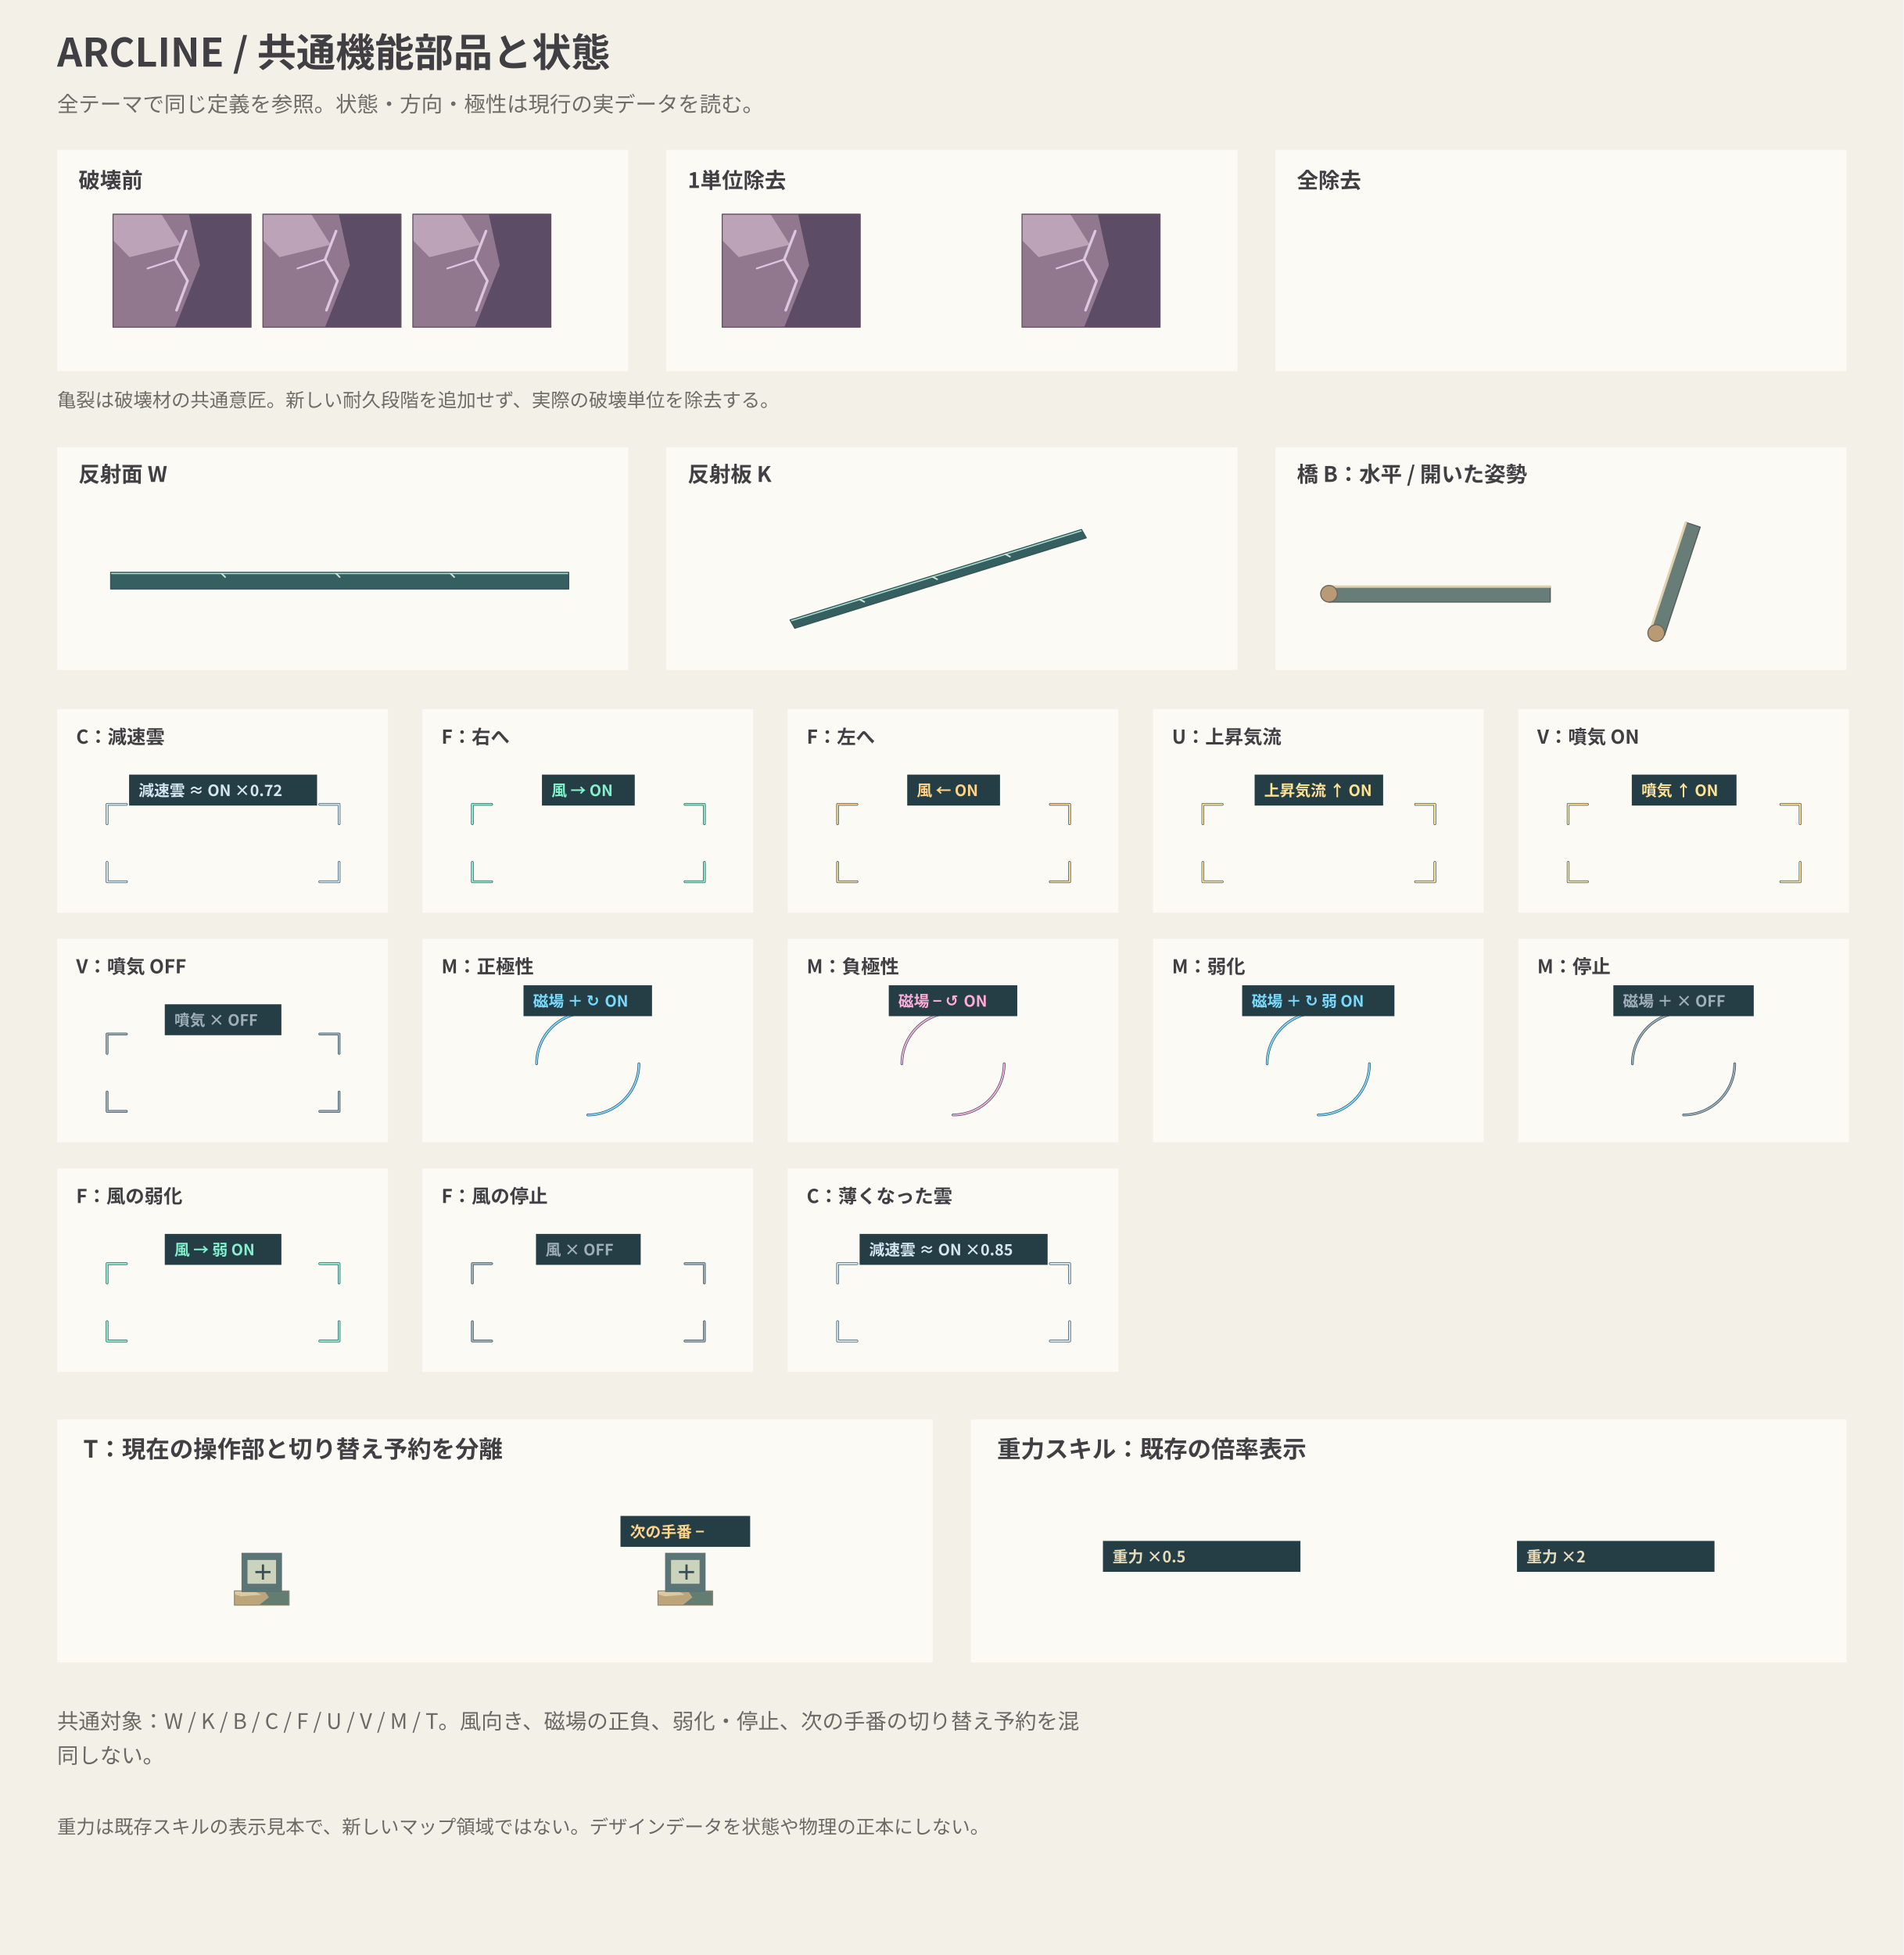
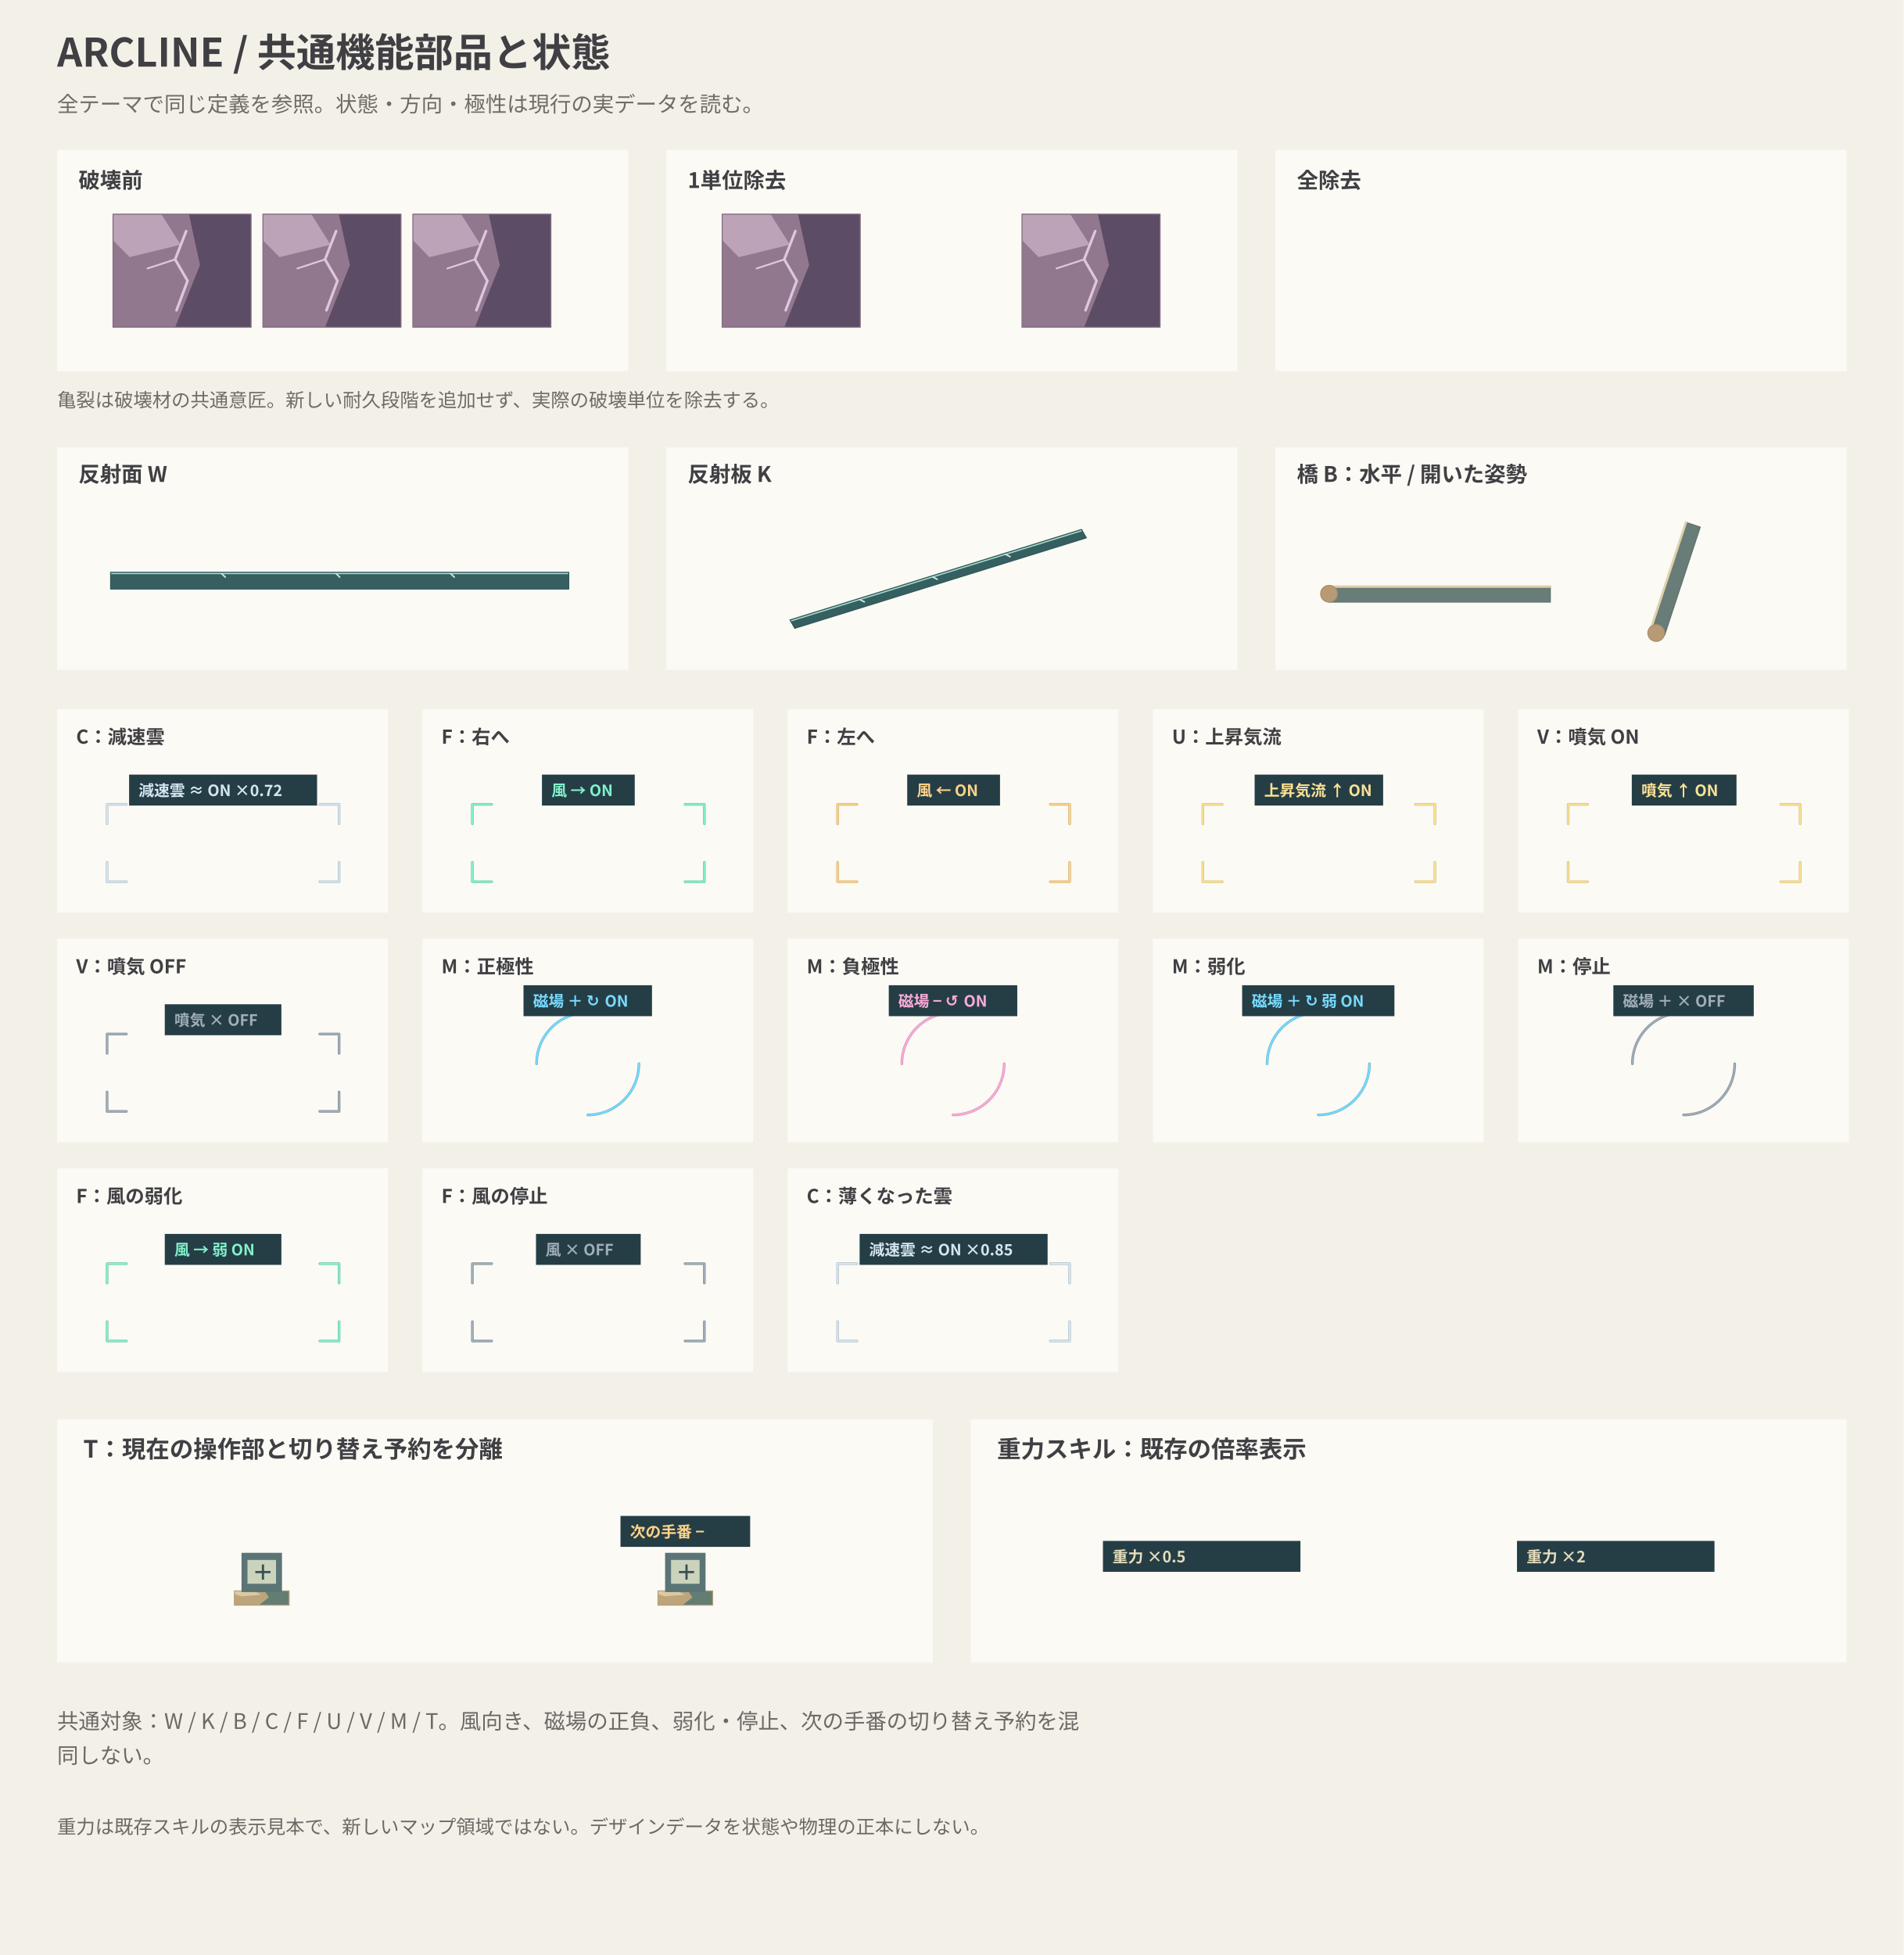
<svg xmlns="http://www.w3.org/2000/svg" width="1600" height="1643" viewBox="0 0 1600 1643">
  <defs>
    <clipPath id="shared_states_clip_1">
      <path d="M95 180 L211 180 L211 275 L95 275 Z" />
    </clipPath>
    <clipPath id="shared_states_clip_2">
      <path d="M221 180 L337 180 L337 275 L221 275 Z" />
    </clipPath>
    <clipPath id="shared_states_clip_3">
      <path d="M347 180 L463 180 L463 275 L347 275 Z" />
    </clipPath>
    <clipPath id="shared_states_clip_4">
      <path d="M607 180 L723 180 L723 275 L607 275 Z" />
    </clipPath>
    <clipPath id="shared_states_clip_5">
      <path d="M859 180 L975 180 L975 275 L859 275 Z" />
    </clipPath>
    <clipPath id="shared_states_clip_6">
      <path d="M25 77 L410 77 L410 91 L25 91 Z" />
    </clipPath>
    <clipPath id="shared_states_clip_7">
      <path d="M84 117 L329 41 L333 48 L88 124 Z" />
    </clipPath>
    <clipPath id="shared_states_clip_8">
      <path d="M197 1337 L243 1337 L243 1349 L197 1349 Z" />
    </clipPath>
    <clipPath id="shared_states_clip_9">
      <path d="M553 1337 L599 1337 L599 1349 L553 1349 Z" />
    </clipPath>
  </defs>
  <g style="white-space:pre;font-kerning:none;text-autospace:no-autospace" xml:space="preserve" font-family="Noto Sans CJK JP,Arial,sans-serif">
    <path d="M0 0 L1600 0 L1600 1643 L0 1643 Z" fill="#F3F0E8" />
    <text x="48" y="56" font-size="33" font-weight="600" fill="#403F43">ARCLINE / 共通機能部品と状態</text>
    <text x="48" y="94" font-size="18" font-weight="400" fill="#706B66">全テーマで同じ定義を参照。状態・方向・極性は現行の実データを読む。</text>
    <path d="M48 126 L528 126 L528 312 L48 312 Z" fill="#FBFAF5" />
    <text x="66" y="158" font-size="18" font-weight="600" fill="#403F43">破壊前</text>
    <g>
      <g>
        <g clip-path="url(#shared_states_clip_1)">
          <path d="M95 180 L211 180 L211 275 L95 275 Z" fill="#92788E" />
          <path d="M158.8 180 L211 180 L211 275 L147.2 275 L168.08 222.75 Z" fill="#5D4C65" />
          <path d="M95 180 L135.6 180 L151.84 205.65 L108.92 216.1 L95 201.85 Z" fill="#BCA3B7" />
          <path d="M156.48 194.25 L147.2 218.0 L157.64 236.05 L148.36 260.75" fill="none" stroke="#DDC7DE" stroke-width="2.2" stroke-linejoin="round" stroke-linecap="round" />
          <path d="M147.2 218.0 L124.0 225.6" fill="none" stroke="#DDC7DE" stroke-width="1.5" stroke-linejoin="round" stroke-linecap="round" />
        </g>
      </g>
-       <path d="M95 180 L211 180 L211 275 L95 275 Z" fill="none" stroke="#635460" stroke-width="0.9" stroke-linejoin="round" stroke-linecap="round" />
+       <path d="M95 180 L211 180 L211 275 L95 275 Z" fill="none" stroke="#866E83" stroke-width="0.9" stroke-linejoin="round" stroke-linecap="round" />
    </g>
    <g>
      <g>
        <g clip-path="url(#shared_states_clip_2)">
          <path d="M221 180 L337 180 L337 275 L221 275 Z" fill="#92788E" />
          <path d="M284.8 180 L337 180 L337 275 L273.2 275 L294.08 222.75 Z" fill="#5D4C65" />
          <path d="M221 180 L261.6 180 L277.84 205.65 L234.92 216.1 L221 201.85 Z" fill="#BCA3B7" />
          <path d="M282.48 194.25 L273.2 218.0 L283.64 236.05 L274.36 260.75" fill="none" stroke="#DDC7DE" stroke-width="2.2" stroke-linejoin="round" stroke-linecap="round" />
          <path d="M273.2 218.0 L250.0 225.6" fill="none" stroke="#DDC7DE" stroke-width="1.5" stroke-linejoin="round" stroke-linecap="round" />
        </g>
      </g>
-       <path d="M221 180 L337 180 L337 275 L221 275 Z" fill="none" stroke="#635460" stroke-width="0.9" stroke-linejoin="round" stroke-linecap="round" />
+       <path d="M221 180 L337 180 L337 275 L221 275 Z" fill="none" stroke="#866E83" stroke-width="0.9" stroke-linejoin="round" stroke-linecap="round" />
    </g>
    <g>
      <g>
        <g clip-path="url(#shared_states_clip_3)">
          <path d="M347 180 L463 180 L463 275 L347 275 Z" fill="#92788E" />
          <path d="M410.8 180 L463 180 L463 275 L399.2 275 L420.08 222.75 Z" fill="#5D4C65" />
          <path d="M347 180 L387.6 180 L403.84 205.65 L360.92 216.1 L347 201.85 Z" fill="#BCA3B7" />
          <path d="M408.48 194.25 L399.2 218.0 L409.64 236.05 L400.36 260.75" fill="none" stroke="#DDC7DE" stroke-width="2.2" stroke-linejoin="round" stroke-linecap="round" />
          <path d="M399.2 218.0 L376.0 225.6" fill="none" stroke="#DDC7DE" stroke-width="1.5" stroke-linejoin="round" stroke-linecap="round" />
        </g>
      </g>
-       <path d="M347 180 L463 180 L463 275 L347 275 Z" fill="none" stroke="#635460" stroke-width="0.9" stroke-linejoin="round" stroke-linecap="round" />
+       <path d="M347 180 L463 180 L463 275 L347 275 Z" fill="none" stroke="#866E83" stroke-width="0.9" stroke-linejoin="round" stroke-linecap="round" />
    </g>
    <path d="M560 126 L1040 126 L1040 312 L560 312 Z" fill="#FBFAF5" />
    <text x="578" y="158" font-size="18" font-weight="600" fill="#403F43">1単位除去</text>
    <g>
      <g>
        <g clip-path="url(#shared_states_clip_4)">
          <path d="M607 180 L723 180 L723 275 L607 275 Z" fill="#92788E" />
          <path d="M670.8 180 L723 180 L723 275 L659.2 275 L680.08 222.75 Z" fill="#5D4C65" />
          <path d="M607 180 L647.6 180 L663.84 205.65 L620.92 216.1 L607 201.85 Z" fill="#BCA3B7" />
          <path d="M668.48 194.25 L659.2 218.0 L669.64 236.05 L660.36 260.75" fill="none" stroke="#DDC7DE" stroke-width="2.2" stroke-linejoin="round" stroke-linecap="round" />
          <path d="M659.2 218.0 L636.0 225.6" fill="none" stroke="#DDC7DE" stroke-width="1.5" stroke-linejoin="round" stroke-linecap="round" />
        </g>
      </g>
-       <path d="M607 180 L723 180 L723 275 L607 275 Z" fill="none" stroke="#635460" stroke-width="0.9" stroke-linejoin="round" stroke-linecap="round" />
+       <path d="M607 180 L723 180 L723 275 L607 275 Z" fill="none" stroke="#866E83" stroke-width="0.9" stroke-linejoin="round" stroke-linecap="round" />
    </g>
    <g>
      <g>
        <g clip-path="url(#shared_states_clip_5)">
          <path d="M859 180 L975 180 L975 275 L859 275 Z" fill="#92788E" />
          <path d="M922.8 180 L975 180 L975 275 L911.2 275 L932.08 222.75 Z" fill="#5D4C65" />
          <path d="M859 180 L899.6 180 L915.84 205.65 L872.92 216.1 L859 201.85 Z" fill="#BCA3B7" />
          <path d="M920.48 194.25 L911.2 218.0 L921.64 236.05 L912.36 260.75" fill="none" stroke="#DDC7DE" stroke-width="2.2" stroke-linejoin="round" stroke-linecap="round" />
          <path d="M911.2 218.0 L888.0 225.6" fill="none" stroke="#DDC7DE" stroke-width="1.5" stroke-linejoin="round" stroke-linecap="round" />
        </g>
      </g>
-       <path d="M859 180 L975 180 L975 275 L859 275 Z" fill="none" stroke="#635460" stroke-width="0.9" stroke-linejoin="round" stroke-linecap="round" />
+       <path d="M859 180 L975 180 L975 275 L859 275 Z" fill="none" stroke="#866E83" stroke-width="0.9" stroke-linejoin="round" stroke-linecap="round" />
    </g>
    <path d="M1072 126 L1552 126 L1552 312 L1072 312 Z" fill="#FBFAF5" />
    <text x="1090" y="158" font-size="18" font-weight="600" fill="#403F43">全除去</text>
    <text x="48" y="342" font-size="16" font-weight="400" fill="#706B66">亀裂は破壊材の共通意匠。新しい耐久段階を追加せず、実際の破壊単位を除去する。</text>
    <path d="M48 376 L528 376 L528 563 L48 563 Z" fill="#FBFAF5" />
    <text x="66" y="405" font-size="18" font-weight="600" fill="#403F43">反射面 W</text>
    <g transform="matrix(1,0,0,1,68,404)">
      <g>
        <g>
          <g clip-path="url(#shared_states_clip_6)">
            <path d="M25 77 L410 77 L410 91 L25 91 Z" fill="#355F60" />
            <path d="M25 77 L410 77" fill="none" stroke="#A5DDCD" stroke-width="3" stroke-linejoin="round" stroke-linecap="round" />
            <path d="M117.25 77.0 L121.25 81.0" fill="none" stroke="#CDE7DA" stroke-width="1.3" stroke-linejoin="round" stroke-linecap="round" />
            <path d="M213.5 77.0 L217.5 81.0" fill="none" stroke="#CDE7DA" stroke-width="1.3" stroke-linejoin="round" stroke-linecap="round" />
            <path d="M309.75 77.0 L313.75 81.0" fill="none" stroke="#CDE7DA" stroke-width="1.3" stroke-linejoin="round" stroke-linecap="round" />
          </g>
        </g>
-         <path d="M25 77 L410 77 L410 91 L25 91 Z" fill="none" stroke="#345456" stroke-width="0.9" stroke-linejoin="round" stroke-linecap="round" />
+         <path d="M25 77 L410 77 L410 91 L25 91 Z" fill="none" stroke="#315758" stroke-width="0.9" stroke-linejoin="round" stroke-linecap="round" />
      </g>
    </g>
    <path d="M560 376 L1040 376 L1040 563 L560 563 Z" fill="#FBFAF5" />
    <text x="578" y="405" font-size="18" font-weight="600" fill="#403F43">反射板 K</text>
    <g transform="matrix(1,0,0,1,580,404)">
      <g>
        <g>
          <g clip-path="url(#shared_states_clip_7)">
            <path d="M84 117 L329 41 L333 48 L88 124 Z" fill="#355F60" />
            <path d="M84 117 L329 41" fill="none" stroke="#A5DDCD" stroke-width="3" stroke-linejoin="round" stroke-linecap="round" />
            <path d="M141.43 99.185 L146.435 101.82" fill="none" stroke="#CDE7DA" stroke-width="1.3" stroke-linejoin="round" stroke-linecap="round" />
            <path d="M202.68 80.185 L207.685 82.82" fill="none" stroke="#CDE7DA" stroke-width="1.3" stroke-linejoin="round" stroke-linecap="round" />
            <path d="M263.93 61.185 L268.935 63.82" fill="none" stroke="#CDE7DA" stroke-width="1.3" stroke-linejoin="round" stroke-linecap="round" />
          </g>
        </g>
-         <path d="M84 117 L329 41 L333 48 L88 124 Z" fill="none" stroke="#345456" stroke-width="0.9" stroke-linejoin="round" stroke-linecap="round" />
+         <path d="M84 117 L329 41 L333 48 L88 124 Z" fill="none" stroke="#315758" stroke-width="0.9" stroke-linejoin="round" stroke-linecap="round" />
      </g>
    </g>
    <path d="M1072 376 L1552 376 L1552 563 L1072 563 Z" fill="#FBFAF5" />
    <text x="1090" y="405" font-size="18" font-weight="600" fill="#403F43">橋 B：水平 / 開いた姿勢</text>
    <g transform="matrix(1,0,0,1,1092,404)">
      <g>
-         <path d="M25 89 L211 89 L211 102 L25 102 Z" fill="#687C78" stroke="#515A5A" stroke-width="0.9" stroke-linejoin="round" stroke-linecap="round" />
+         <path d="M25 89 L211 89 L211 102 L25 102 Z" fill="#687C78" stroke="#60726E" stroke-width="0.9" stroke-linejoin="round" stroke-linecap="round" />
        <path d="M25 89 L211 89" fill="none" stroke="#E0D0AB" stroke-width="2" stroke-linejoin="round" stroke-linecap="round" />
-         <ellipse cx="25" cy="95" rx="7" ry="7" fill="#B89B74" stroke="#6D6459" stroke-width="0.9" stroke-linejoin="round" stroke-linecap="round" />
-       </g>
-       <g>
-         <path d="M295 126 L325 35 L337 39 L307 130 Z" fill="#687C78" stroke="#515A5A" stroke-width="0.9" stroke-linejoin="round" stroke-linecap="round" />
+         <ellipse cx="25" cy="95" rx="7" ry="7" fill="#B89B74" stroke="#A98F6B" stroke-width="0.9" stroke-linejoin="round" stroke-linecap="round" />
+       </g>
+       <g>
+         <path d="M295 126 L325 35 L337 39 L307 130 Z" fill="#687C78" stroke="#60726E" stroke-width="0.9" stroke-linejoin="round" stroke-linecap="round" />
        <path d="M295 126 L325 35" fill="none" stroke="#E0D0AB" stroke-width="2" stroke-linejoin="round" stroke-linecap="round" />
-         <ellipse cx="300" cy="128" rx="7" ry="7" fill="#B89B74" stroke="#6D6459" stroke-width="0.9" stroke-linejoin="round" stroke-linecap="round" />
+         <ellipse cx="300" cy="128" rx="7" ry="7" fill="#B89B74" stroke="#A98F6B" stroke-width="0.9" stroke-linejoin="round" stroke-linecap="round" />
      </g>
    </g>
    <path d="M48 596 L326 596 L326 767 L48 767 Z" fill="#FBFAF5" />
    <text x="64" y="625" font-size="16" font-weight="600" fill="#403F43">C：減速雲</text>
    <g>
-       <path d="M106.25 676 H90 V692.25 M268.75 676 H285 V692.25 M90 724.75 V741 H106.25 M268.75 741 H285 V724.75" fill="none" stroke="#304C58" stroke-width="2.2" stroke-linejoin="round" stroke-linecap="round" vector-effect="non-scaling-stroke" />
+       <path d="M106.25 676 H90 V692.25 M268.75 676 H285 V692.25 M90 724.75 V741 H106.25 M268.75 741 H285 V724.75" fill="none" stroke="#AFBDC6" stroke-width="2.2" stroke-linejoin="round" stroke-linecap="round" vector-effect="non-scaling-stroke" />
      <path d="M106.25 676 H90 V692.25 M268.75 676 H285 V692.25 M90 724.75 V741 H106.25 M268.75 741 H285 V724.75" fill="none" stroke="#D5E6F2" stroke-width="1.3" stroke-linejoin="round" stroke-linecap="round" vector-effect="non-scaling-stroke" />
      <path d="M108.5 651 L266.5 651 L266.5 677 L108.5 677 Z" fill="#253E46" />
      <text x="116.5" y="669" font-size="13" font-weight="600" fill="#D5E6F2">減速雲 ≈ ON ×0.72</text>
    </g>
    <path d="M355 596 L633 596 L633 767 L355 767 Z" fill="#FBFAF5" />
    <text x="371" y="625" font-size="16" font-weight="600" fill="#403F43">F：右へ</text>
    <g>
-       <path d="M413.25 676 H397 V692.25 M575.75 676 H592 V692.25 M397 724.75 V741 H413.25 M575.75 741 H592 V724.75" fill="none" stroke="#304C58" stroke-width="2.2" stroke-linejoin="round" stroke-linecap="round" vector-effect="non-scaling-stroke" />
+       <path d="M413.25 676 H397 V692.25 M575.75 676 H592 V692.25 M397 724.75 V741 H413.25 M575.75 741 H592 V724.75" fill="none" stroke="#6BC6A6" stroke-width="2.2" stroke-linejoin="round" stroke-linecap="round" vector-effect="non-scaling-stroke" />
      <path d="M413.25 676 H397 V692.25 M575.75 676 H592 V692.25 M397 724.75 V741 H413.25 M575.75 741 H592 V724.75" fill="none" stroke="#83F1CB" stroke-width="1.3" stroke-linejoin="round" stroke-linecap="round" vector-effect="non-scaling-stroke" />
      <path d="M455.5 651 L533.5 651 L533.5 677 L455.5 677 Z" fill="#253E46" />
      <text x="463.5" y="669" font-size="13" font-weight="600" fill="#83F1CB">風 → ON</text>
    </g>
    <path d="M662 596 L940 596 L940 767 L662 767 Z" fill="#FBFAF5" />
    <text x="678" y="625" font-size="16" font-weight="600" fill="#403F43">F：左へ</text>
    <g>
-       <path d="M720.25 676 H704 V692.25 M882.75 676 H899 V692.25 M704 724.75 V741 H720.25 M882.75 741 H899 V724.75" fill="none" stroke="#304C58" stroke-width="2.2" stroke-linejoin="round" stroke-linecap="round" vector-effect="non-scaling-stroke" />
+       <path d="M720.25 676 H704 V692.25 M882.75 676 H899 V692.25 M704 724.75 V741 H720.25 M882.75 741 H899 V724.75" fill="none" stroke="#D1AD70" stroke-width="2.2" stroke-linejoin="round" stroke-linecap="round" vector-effect="non-scaling-stroke" />
      <path d="M720.25 676 H704 V692.25 M882.75 676 H899 V692.25 M704 724.75 V741 H720.25 M882.75 741 H899 V724.75" fill="none" stroke="#FFD389" stroke-width="1.3" stroke-linejoin="round" stroke-linecap="round" vector-effect="non-scaling-stroke" />
      <path d="M762.5 651 L840.5 651 L840.5 677 L762.5 677 Z" fill="#253E46" />
      <text x="770.5" y="669" font-size="13" font-weight="600" fill="#FFD389">風 ← ON</text>
    </g>
    <path d="M969 596 L1247 596 L1247 767 L969 767 Z" fill="#FBFAF5" />
    <text x="985" y="625" font-size="16" font-weight="600" fill="#403F43">U：上昇気流</text>
    <g>
-       <path d="M1027.25 676 H1011 V692.25 M1189.75 676 H1206 V692.25 M1011 724.75 V741 H1027.25 M1189.75 741 H1206 V724.75" fill="none" stroke="#304C58" stroke-width="2.2" stroke-linejoin="round" stroke-linecap="round" vector-effect="non-scaling-stroke" />
+       <path d="M1027.25 676 H1011 V692.25 M1189.75 676 H1206 V692.25 M1011 724.75 V741 H1027.25 M1189.75 741 H1206 V724.75" fill="none" stroke="#D1BA79" stroke-width="2.2" stroke-linejoin="round" stroke-linecap="round" vector-effect="non-scaling-stroke" />
      <path d="M1027.25 676 H1011 V692.25 M1189.75 676 H1206 V692.25 M1011 724.75 V741 H1027.25 M1189.75 741 H1206 V724.75" fill="none" stroke="#FFE393" stroke-width="1.3" stroke-linejoin="round" stroke-linecap="round" vector-effect="non-scaling-stroke" />
      <path d="M1054.5 651 L1162.5 651 L1162.5 677 L1054.5 677 Z" fill="#253E46" />
      <text x="1062.5" y="669" font-size="13" font-weight="600" fill="#FFE393">上昇気流 ↑ ON</text>
    </g>
    <path d="M1276 596 L1554 596 L1554 767 L1276 767 Z" fill="#FBFAF5" />
    <text x="1292" y="625" font-size="16" font-weight="600" fill="#403F43">V：噴気 ON</text>
    <g>
-       <path d="M1334.25 676 H1318 V692.25 M1496.75 676 H1513 V692.25 M1318 724.75 V741 H1334.25 M1496.75 741 H1513 V724.75" fill="none" stroke="#304C58" stroke-width="2.2" stroke-linejoin="round" stroke-linecap="round" vector-effect="non-scaling-stroke" />
+       <path d="M1334.25 676 H1318 V692.25 M1496.75 676 H1513 V692.25 M1318 724.75 V741 H1334.25 M1496.75 741 H1513 V724.75" fill="none" stroke="#D1BA79" stroke-width="2.2" stroke-linejoin="round" stroke-linecap="round" vector-effect="non-scaling-stroke" />
      <path d="M1334.25 676 H1318 V692.25 M1496.75 676 H1513 V692.25 M1318 724.75 V741 H1334.25 M1496.75 741 H1513 V724.75" fill="none" stroke="#FFE393" stroke-width="1.3" stroke-linejoin="round" stroke-linecap="round" vector-effect="non-scaling-stroke" />
      <path d="M1371.5 651 L1459.5 651 L1459.5 677 L1371.5 677 Z" fill="#253E46" />
      <text x="1379.5" y="669" font-size="13" font-weight="600" fill="#FFE393">噴気 ↑ ON</text>
    </g>
    <path d="M48 789 L326 789 L326 960 L48 960 Z" fill="#FBFAF5" />
    <text x="64" y="818" font-size="16" font-weight="600" fill="#403F43">V：噴気 OFF</text>
    <g>
-       <path d="M106.25 869 H90 V885.25 M268.75 869 H285 V885.25 M90 917.75 V934 H106.25 M268.75 934 H285 V917.75" fill="none" stroke="#304C58" stroke-width="2.2" stroke-linejoin="round" stroke-linecap="round" vector-effect="non-scaling-stroke" />
+       <path d="M106.25 869 H90 V885.25 M268.75 869 H285 V885.25 M90 917.75 V934 H106.25 M268.75 934 H285 V917.75" fill="none" stroke="#838F97" stroke-width="2.2" stroke-linejoin="round" stroke-linecap="round" vector-effect="non-scaling-stroke" />
      <path d="M106.25 869 H90 V885.25 M268.75 869 H285 V885.25 M90 917.75 V934 H106.25 M268.75 934 H285 V917.75" fill="none" stroke="#A0AEB8" stroke-width="1.3" stroke-linejoin="round" stroke-linecap="round" vector-effect="non-scaling-stroke" />
      <path d="M138.5 844 L236.5 844 L236.5 870 L138.5 870 Z" fill="#253E46" />
      <text x="146.5" y="862" font-size="13" font-weight="600" fill="#A0AEB8">噴気 × OFF</text>
    </g>
    <path d="M355 789 L633 789 L633 960 L355 960 Z" fill="#FBFAF5" />
    <text x="371" y="818" font-size="16" font-weight="600" fill="#403F43">M：正極性</text>
    <g>
-       <path d="M451 894 A43 43 0 0 1 494 851 M494 937 A43 43 0 0 0 537 894" fill="none" stroke="#304C58" stroke-width="2.2" stroke-linejoin="round" stroke-linecap="round" vector-effect="non-scaling-stroke" />
+       <path d="M451 894 A43 43 0 0 1 494 851 M494 937 A43 43 0 0 0 537 894" fill="none" stroke="#63B4D1" stroke-width="2.2" stroke-linejoin="round" stroke-linecap="round" vector-effect="non-scaling-stroke" />
      <path d="M451 894 A43 43 0 0 1 494 851 M494 937 A43 43 0 0 0 537 894" fill="none" stroke="#79DBFF" stroke-width="1.3" stroke-linejoin="round" stroke-linecap="round" vector-effect="non-scaling-stroke" />
      <path d="M440.0 828 L548.0 828 L548.0 854 L440.0 854 Z" fill="#253E46" />
      <text x="448.0" y="846" font-size="13" font-weight="600" fill="#79DBFF">磁場 ＋ ↻ ON</text>
    </g>
    <path d="M662 789 L940 789 L940 960 L662 960 Z" fill="#FBFAF5" />
    <text x="678" y="818" font-size="16" font-weight="600" fill="#403F43">M：負極性</text>
    <g>
-       <path d="M758 894 A43 43 0 0 1 801 851 M801 937 A43 43 0 0 0 844 894" fill="none" stroke="#304C58" stroke-width="2.2" stroke-linejoin="round" stroke-linecap="round" vector-effect="non-scaling-stroke" />
+       <path d="M758 894 A43 43 0 0 1 801 851 M801 937 A43 43 0 0 0 844 894" fill="none" stroke="#D18DB3" stroke-width="2.2" stroke-linejoin="round" stroke-linecap="round" vector-effect="non-scaling-stroke" />
      <path d="M758 894 A43 43 0 0 1 801 851 M801 937 A43 43 0 0 0 844 894" fill="none" stroke="#FFACDA" stroke-width="1.3" stroke-linejoin="round" stroke-linecap="round" vector-effect="non-scaling-stroke" />
      <path d="M747.0 828 L855.0 828 L855.0 854 L747.0 854 Z" fill="#253E46" />
      <text x="755.0" y="846" font-size="13" font-weight="600" fill="#FFACDA">磁場 − ↺ ON</text>
    </g>
    <path d="M969 789 L1247 789 L1247 960 L969 960 Z" fill="#FBFAF5" />
    <text x="985" y="818" font-size="16" font-weight="600" fill="#403F43">M：弱化</text>
    <g>
-       <path d="M1065 894 A43 43 0 0 1 1108 851 M1108 937 A43 43 0 0 0 1151 894" fill="none" stroke="#304C58" stroke-width="2.2" stroke-linejoin="round" stroke-linecap="round" vector-effect="non-scaling-stroke" />
+       <path d="M1065 894 A43 43 0 0 1 1108 851 M1108 937 A43 43 0 0 0 1151 894" fill="none" stroke="#63B4D1" stroke-width="2.2" stroke-linejoin="round" stroke-linecap="round" vector-effect="non-scaling-stroke" />
      <path d="M1065 894 A43 43 0 0 1 1108 851 M1108 937 A43 43 0 0 0 1151 894" fill="none" stroke="#79DBFF" stroke-width="1.3" stroke-linejoin="round" stroke-linecap="round" vector-effect="non-scaling-stroke" />
      <path d="M1044.0 828 L1172.0 828 L1172.0 854 L1044.0 854 Z" fill="#253E46" />
      <text x="1052.0" y="846" font-size="13" font-weight="600" fill="#79DBFF">磁場 ＋ ↻ 弱 ON</text>
    </g>
    <path d="M1276 789 L1554 789 L1554 960 L1276 960 Z" fill="#FBFAF5" />
    <text x="1292" y="818" font-size="16" font-weight="600" fill="#403F43">M：停止</text>
    <g>
-       <path d="M1372 894 A43 43 0 0 1 1415 851 M1415 937 A43 43 0 0 0 1458 894" fill="none" stroke="#304C58" stroke-width="2.2" stroke-linejoin="round" stroke-linecap="round" vector-effect="non-scaling-stroke" />
+       <path d="M1372 894 A43 43 0 0 1 1415 851 M1415 937 A43 43 0 0 0 1458 894" fill="none" stroke="#838F97" stroke-width="2.2" stroke-linejoin="round" stroke-linecap="round" vector-effect="non-scaling-stroke" />
      <path d="M1372 894 A43 43 0 0 1 1415 851 M1415 937 A43 43 0 0 0 1458 894" fill="none" stroke="#A0AEB8" stroke-width="1.3" stroke-linejoin="round" stroke-linecap="round" vector-effect="non-scaling-stroke" />
      <path d="M1356.0 828 L1474.0 828 L1474.0 854 L1356.0 854 Z" fill="#253E46" />
      <text x="1364.0" y="846" font-size="13" font-weight="600" fill="#A0AEB8">磁場 ＋ × OFF</text>
    </g>
    <path d="M48 982 L326 982 L326 1153 L48 1153 Z" fill="#FBFAF5" />
    <text x="64" y="1011" font-size="16" font-weight="600" fill="#403F43">F：風の弱化</text>
    <g>
-       <path d="M106.25 1062 H90 V1078.25 M268.75 1062 H285 V1078.25 M90 1110.75 V1127 H106.25 M268.75 1127 H285 V1110.75" fill="none" stroke="#304C58" stroke-width="2.2" stroke-linejoin="round" stroke-linecap="round" vector-effect="non-scaling-stroke" />
+       <path d="M106.25 1062 H90 V1078.25 M268.75 1062 H285 V1078.25 M90 1110.75 V1127 H106.25 M268.75 1127 H285 V1110.75" fill="none" stroke="#6BC6A6" stroke-width="2.2" stroke-linejoin="round" stroke-linecap="round" vector-effect="non-scaling-stroke" />
      <path d="M106.25 1062 H90 V1078.25 M268.75 1062 H285 V1078.25 M90 1110.75 V1127 H106.25 M268.75 1127 H285 V1110.75" fill="none" stroke="#83F1CB" stroke-width="1.3" stroke-linejoin="round" stroke-linecap="round" vector-effect="non-scaling-stroke" />
      <path d="M138.5 1037 L236.5 1037 L236.5 1063 L138.5 1063 Z" fill="#253E46" />
      <text x="146.5" y="1055" font-size="13" font-weight="600" fill="#83F1CB">風 → 弱 ON</text>
    </g>
    <path d="M355 982 L633 982 L633 1153 L355 1153 Z" fill="#FBFAF5" />
    <text x="371" y="1011" font-size="16" font-weight="600" fill="#403F43">F：風の停止</text>
    <g>
-       <path d="M413.25 1062 H397 V1078.25 M575.75 1062 H592 V1078.25 M397 1110.75 V1127 H413.25 M575.75 1127 H592 V1110.75" fill="none" stroke="#304C58" stroke-width="2.2" stroke-linejoin="round" stroke-linecap="round" vector-effect="non-scaling-stroke" />
+       <path d="M413.25 1062 H397 V1078.25 M575.75 1062 H592 V1078.25 M397 1110.75 V1127 H413.25 M575.75 1127 H592 V1110.75" fill="none" stroke="#838F97" stroke-width="2.2" stroke-linejoin="round" stroke-linecap="round" vector-effect="non-scaling-stroke" />
      <path d="M413.25 1062 H397 V1078.25 M575.75 1062 H592 V1078.25 M397 1110.75 V1127 H413.25 M575.75 1127 H592 V1110.75" fill="none" stroke="#A0AEB8" stroke-width="1.3" stroke-linejoin="round" stroke-linecap="round" vector-effect="non-scaling-stroke" />
      <path d="M450.5 1037 L538.5 1037 L538.5 1063 L450.5 1063 Z" fill="#253E46" />
      <text x="458.5" y="1055" font-size="13" font-weight="600" fill="#A0AEB8">風 × OFF</text>
    </g>
    <path d="M662 982 L940 982 L940 1153 L662 1153 Z" fill="#FBFAF5" />
    <text x="678" y="1011" font-size="16" font-weight="600" fill="#403F43">C：薄くなった雲</text>
    <g>
-       <path d="M720.25 1062 H704 V1078.25 M882.75 1062 H899 V1078.25 M704 1110.75 V1127 H720.25 M882.75 1127 H899 V1110.75" fill="none" stroke="#304C58" stroke-width="2.2" stroke-linejoin="round" stroke-linecap="round" vector-effect="non-scaling-stroke" />
+       <path d="M720.25 1062 H704 V1078.25 M882.75 1062 H899 V1078.25 M704 1110.75 V1127 H720.25 M882.75 1127 H899 V1110.75" fill="none" stroke="#AFBDC6" stroke-width="2.2" stroke-linejoin="round" stroke-linecap="round" vector-effect="non-scaling-stroke" />
      <path d="M720.25 1062 H704 V1078.25 M882.75 1062 H899 V1078.25 M704 1110.75 V1127 H720.25 M882.75 1127 H899 V1110.75" fill="none" stroke="#D5E6F2" stroke-width="1.3" stroke-linejoin="round" stroke-linecap="round" vector-effect="non-scaling-stroke" />
      <path d="M722.5 1037 L880.5 1037 L880.5 1063 L722.5 1063 Z" fill="#253E46" />
      <text x="730.5" y="1055" font-size="13" font-weight="600" fill="#D5E6F2">減速雲 ≈ ON ×0.85</text>
    </g>
    <path d="M48 1193 L784 1193 L784 1397 L48 1397 Z" fill="#FBFAF5" />
    <text x="70" y="1225" font-size="20" font-weight="600" fill="#403F43">T：現在の操作部と切り替え予約を分離</text>
    <g>
      <g>
        <g>
          <g clip-path="url(#shared_states_clip_8)">
            <path d="M197 1337 L243 1337 L243 1349 L197 1349 Z" fill="#BCA47B" />
            <path d="M222.3 1337 L243 1337 L243 1349 L217.7 1349 L225.98 1342.4 Z" fill="#647D73" />
            <path d="M197 1337 L213.1 1337 L219.54 1340.24 L202.52 1341.56 L197 1339.76 Z" fill="#DDC99F" />
          </g>
        </g>
-         <path d="M197 1337 L243 1337 L243 1349 L197 1349 Z" fill="none" stroke="#93876A" stroke-width="0.8" stroke-linejoin="round" stroke-linecap="round" />
+         <path d="M197 1337 L243 1337 L243 1349 L197 1349 Z" fill="none" stroke="#B69F77" stroke-width="0.8" stroke-linejoin="round" stroke-linecap="round" />
      </g>
      <path d="M203 1305 L237 1305 L237 1338 L203 1338 Z" fill="#5B7475" />
      <path d="M208 1311 L232 1311 L232 1331 L208 1331 Z" fill="#CBD3BD" />
      <text x="212" y="1328" font-size="18" font-weight="600" fill="#394F53">＋</text>
    </g>
    <g>
      <g>
        <g>
          <g clip-path="url(#shared_states_clip_9)">
            <path d="M553 1337 L599 1337 L599 1349 L553 1349 Z" fill="#BCA47B" />
            <path d="M578.3 1337 L599 1337 L599 1349 L573.7 1349 L581.98 1342.4 Z" fill="#647D73" />
            <path d="M553 1337 L569.1 1337 L575.54 1340.24 L558.52 1341.56 L553 1339.76 Z" fill="#DDC99F" />
          </g>
        </g>
-         <path d="M553 1337 L599 1337 L599 1349 L553 1349 Z" fill="none" stroke="#93876A" stroke-width="0.8" stroke-linejoin="round" stroke-linecap="round" />
+         <path d="M553 1337 L599 1337 L599 1349 L553 1349 Z" fill="none" stroke="#B69F77" stroke-width="0.8" stroke-linejoin="round" stroke-linecap="round" />
      </g>
      <path d="M559 1305 L593 1305 L593 1338 L559 1338 Z" fill="#5B7475" />
      <path d="M564 1311 L588 1311 L588 1331 L564 1331 Z" fill="#CBD3BD" />
      <text x="568" y="1328" font-size="18" font-weight="600" fill="#394F53">＋</text>
      <path d="M521.5 1274 L630.5 1274 L630.5 1300 L521.5 1300 Z" fill="#253E46" />
      <text x="529.5" y="1292" font-size="13" font-weight="600" fill="#FFD389">次の手番 −</text>
    </g>
    <path d="M816 1193 L1552 1193 L1552 1397 L816 1397 Z" fill="#FBFAF5" />
    <text x="838" y="1225" font-size="20" font-weight="600" fill="#403F43">重力スキル：既存の倍率表示</text>
    <path d="M927.0 1295 L1093.0 1295 L1093.0 1321 L927.0 1321 Z" fill="#253E46" />
    <text x="935.0" y="1313" font-size="13" font-weight="600" fill="#E6DCBA">重力 ×0.5</text>
    <path d="M1275.0 1295 L1441.0 1295 L1441.0 1321 L1275.0 1321 Z" fill="#253E46" />
    <text x="1283.0" y="1313" font-size="13" font-weight="600" fill="#E6DCBA">重力 ×2</text>
    <text x="48" y="1453.0" font-size="18" font-weight="400" fill="#6C6865">共通対象：W / K / B / C / F / U / V / M / T。風向き、磁場の正負、弱化・停止、次の手番の切り替え予約を混</text>
    <text x="48" y="1481.8" font-size="18" font-weight="400" fill="#6C6865">同しない。</text>
    <text x="48" y="1541.0" font-size="16" font-weight="400" fill="#6C6865">重力は既存スキルの表示見本で、新しいマップ領域ではない。デザインデータを状態や物理の正本にしない。</text>
  </g>
</svg>
